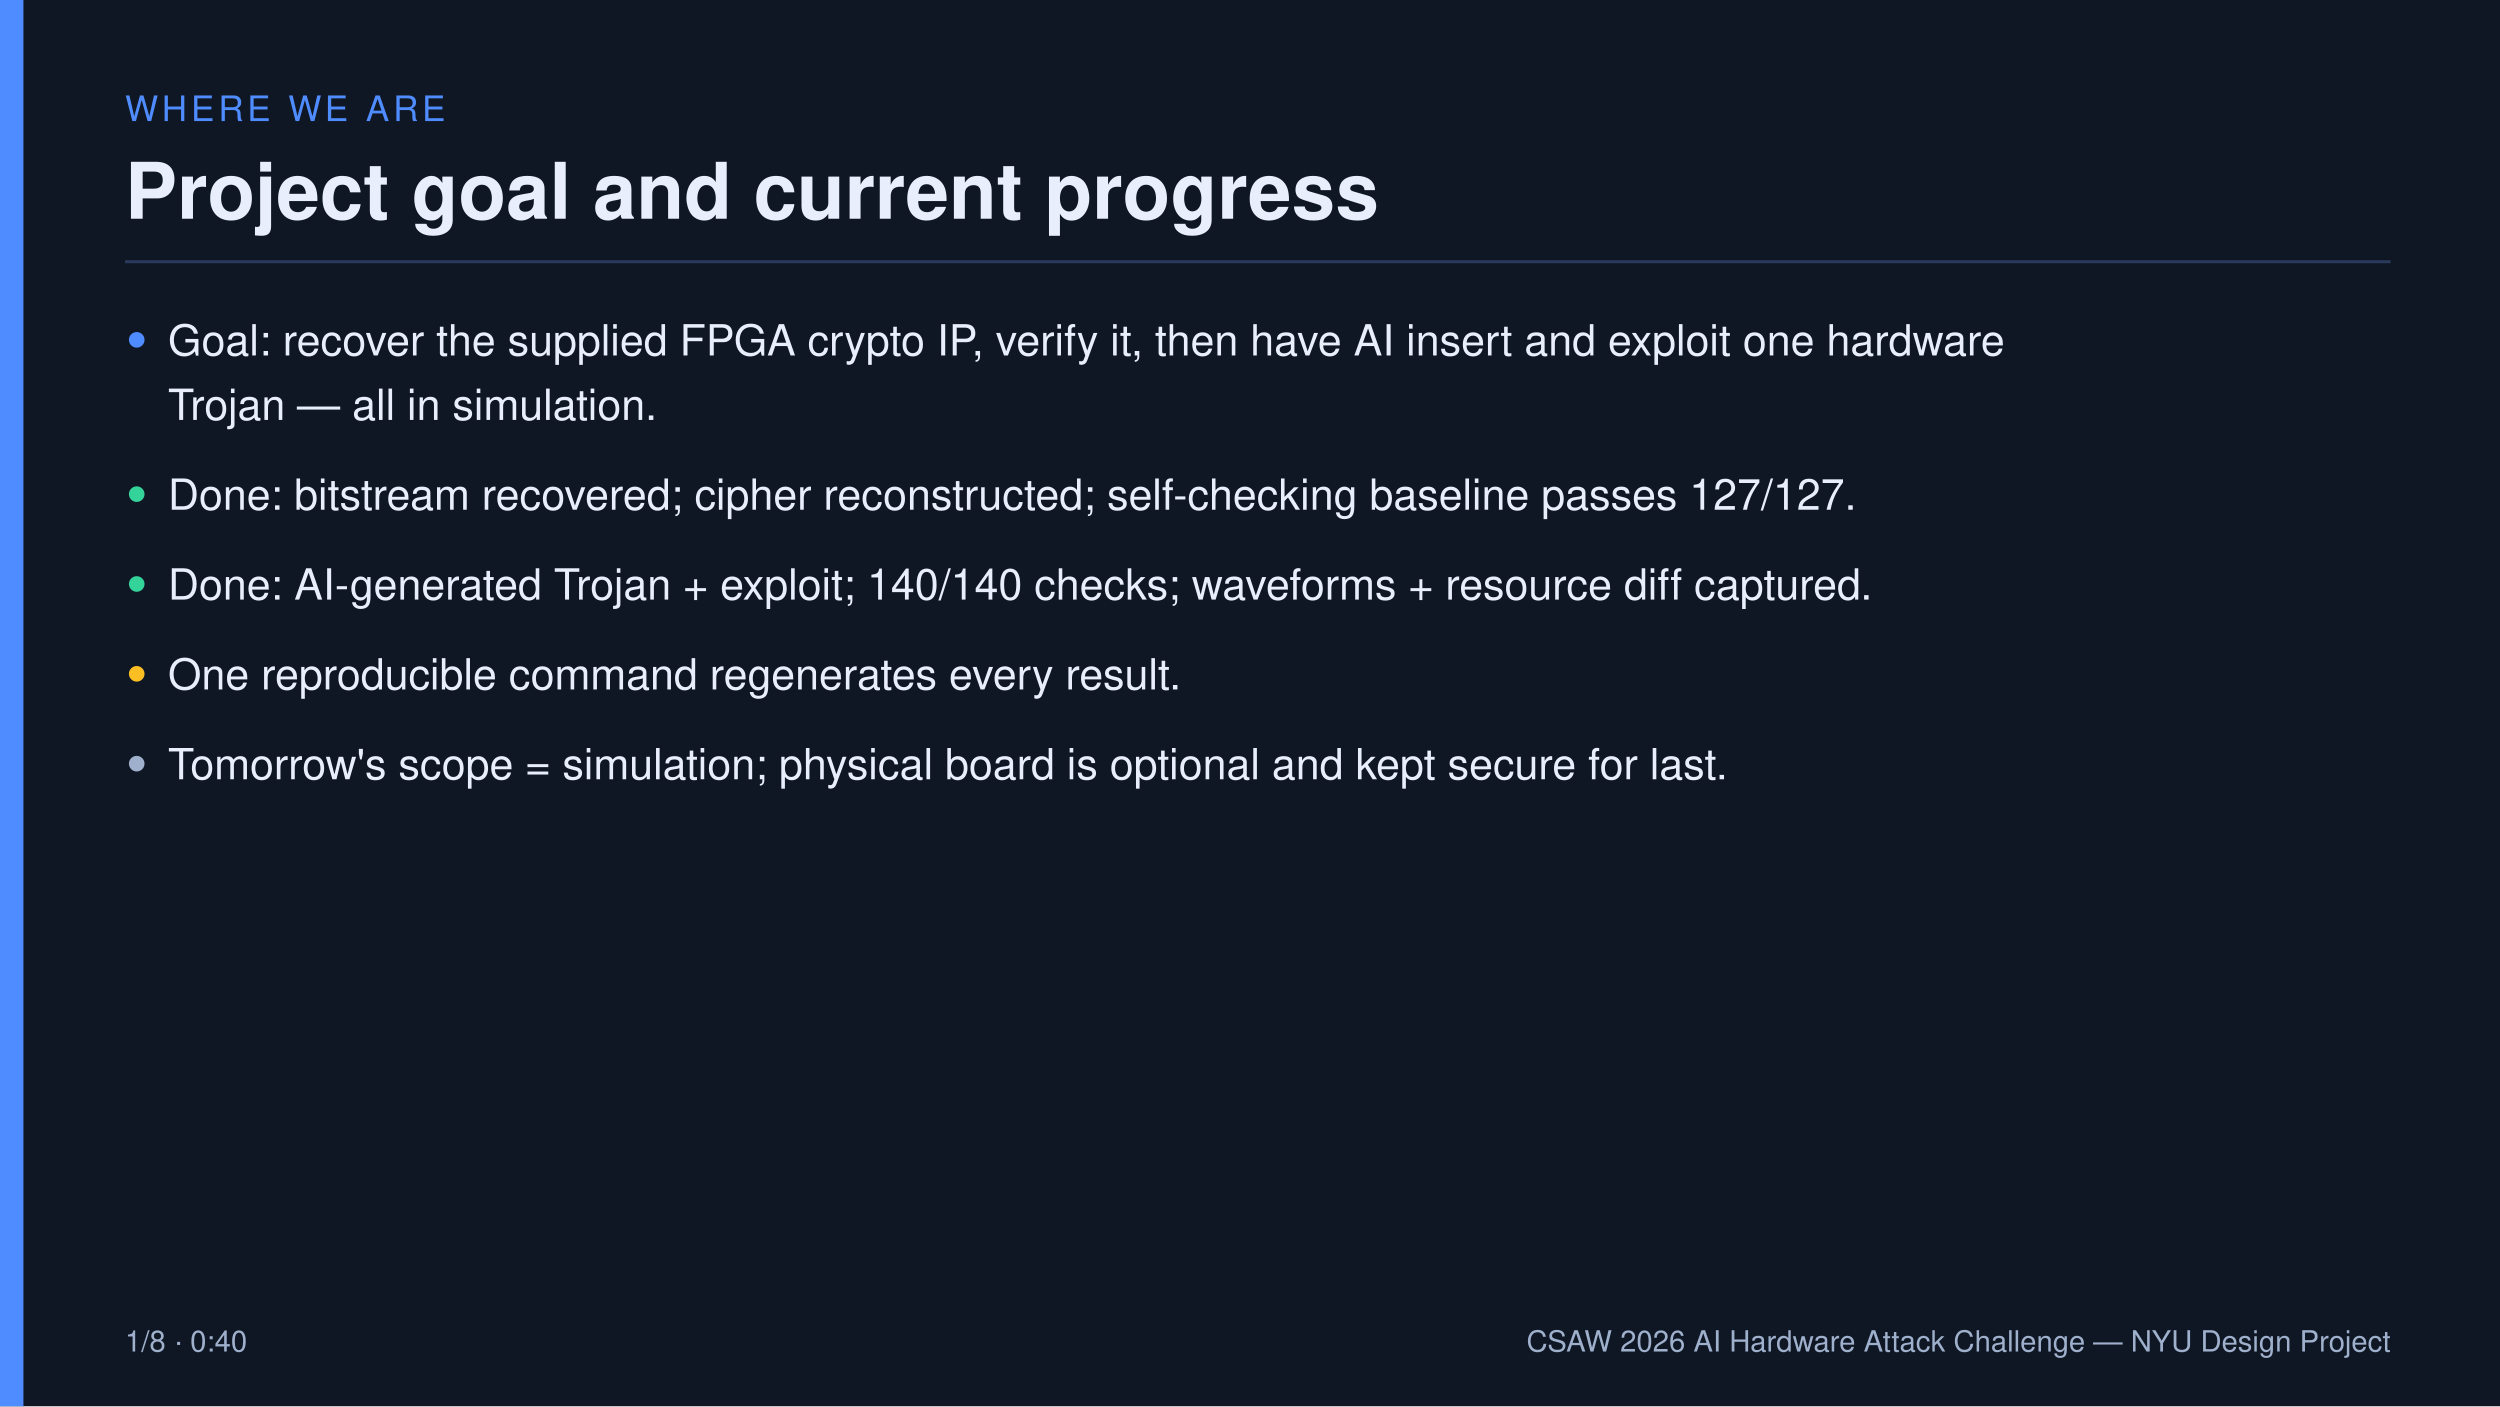
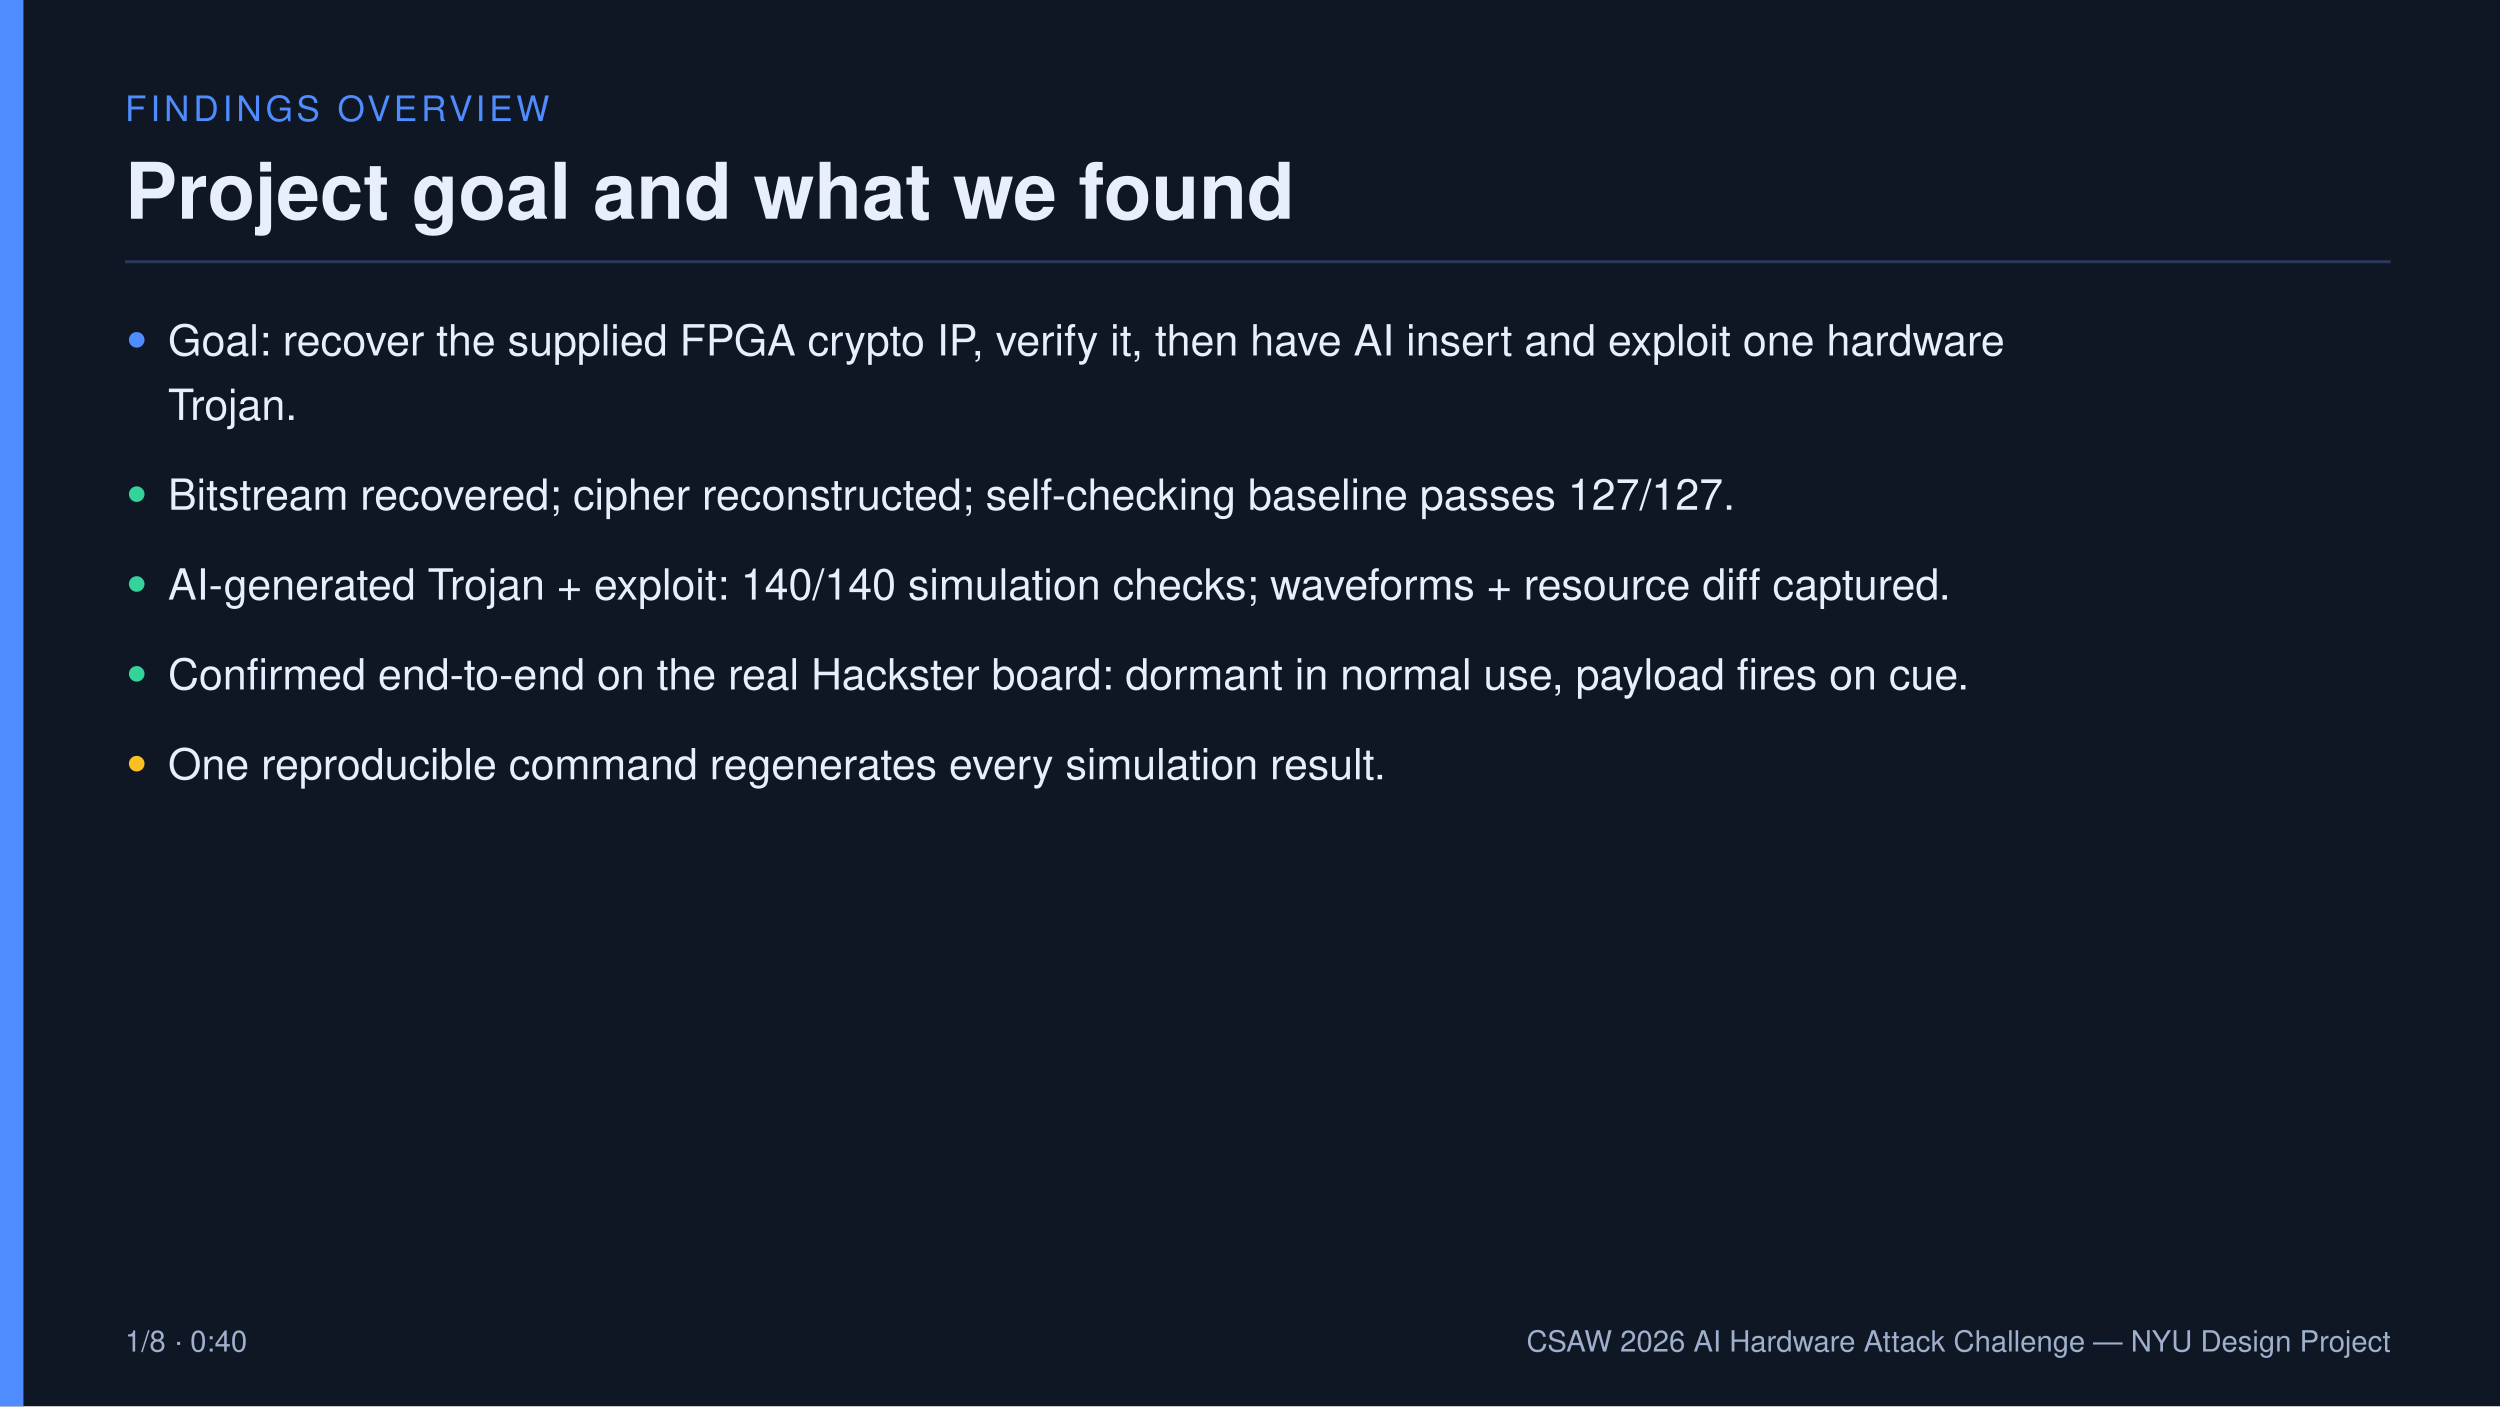
<svg xmlns="http://www.w3.org/2000/svg" width="1280" height="720" viewBox="0 0 1280 720" font-family="Helvetica,Arial,sans-serif">
  <rect width="1280" height="720" fill="#0f1724" />
  <rect x="0" y="0" width="12" height="720" fill="#4f8cff" />
-   <text x="64" y="62" font-size="18" fill="#4f8cff" letter-spacing="2">WHERE WE ARE</text>
-   <text x="64" y="112" font-size="40" font-weight="bold" fill="#e8eefc">Project goal and current progress</text>
+   <text x="64" y="62" font-size="18" fill="#4f8cff" letter-spacing="2">FINDINGS OVERVIEW</text>
+   <text x="64" y="112" font-size="40" font-weight="bold" fill="#e8eefc">Project goal and what we found</text>
  <line x1="64" y1="134" x2="1224" y2="134" stroke="#2a3a5c" stroke-width="1.5" />
  <circle cx="70" cy="174" r="4" fill="#4f8cff" />
  <text x="86" y="182" font-size="22" fill="#e8eefc">Goal: recover the supplied FPGA crypto IP, verify it, then have AI insert and exploit one hardware</text>
-   <text x="86" y="215" font-size="22" fill="#e8eefc">Trojan — all in simulation.</text>
+   <text x="86" y="215" font-size="22" fill="#e8eefc">Trojan.</text>
  <circle cx="70" cy="253" r="4" fill="#34d399" />
-   <text x="86" y="261" font-size="22" fill="#e8eefc">Done: bitstream recovered; cipher reconstructed; self-checking baseline passes 127/127.</text>
+   <text x="86" y="261" font-size="22" fill="#e8eefc">Bitstream recovered; cipher reconstructed; self-checking baseline passes 127/127.</text>
  <circle cx="70" cy="299" r="4" fill="#34d399" />
-   <text x="86" y="307" font-size="22" fill="#e8eefc">Done: AI-generated Trojan + exploit; 140/140 checks; waveforms + resource diff captured.</text>
-   <circle cx="70" cy="345" r="4" fill="#fbbf24" />
-   <text x="86" y="353" font-size="22" fill="#e8eefc">One reproducible command regenerates every result.</text>
-   <circle cx="70" cy="391" r="4" fill="#9fb0cc" />
-   <text x="86" y="399" font-size="22" fill="#e8eefc">Tomorrow's scope = simulation; physical board is optional and kept secure for last.</text>
+   <text x="86" y="307" font-size="22" fill="#e8eefc">AI-generated Trojan + exploit: 140/140 simulation checks; waveforms + resource diff captured.</text>
+   <circle cx="70" cy="345" r="4" fill="#34d399" />
+   <text x="86" y="353" font-size="22" fill="#e8eefc">Confirmed end-to-end on the real Hackster board: dormant in normal use, payload fires on cue.</text>
+   <circle cx="70" cy="391" r="4" fill="#fbbf24" />
+   <text x="86" y="399" font-size="22" fill="#e8eefc">One reproducible command regenerates every simulation result.</text>
  <text x="1224" y="692" font-size="15" text-anchor="end" fill="#9fb0cc">CSAW 2026 AI Hardware Attack Challenge — NYU Design Project</text>
  <text x="64" y="692" font-size="15" fill="#9fb0cc">1/8 · 0:40</text>
</svg>
